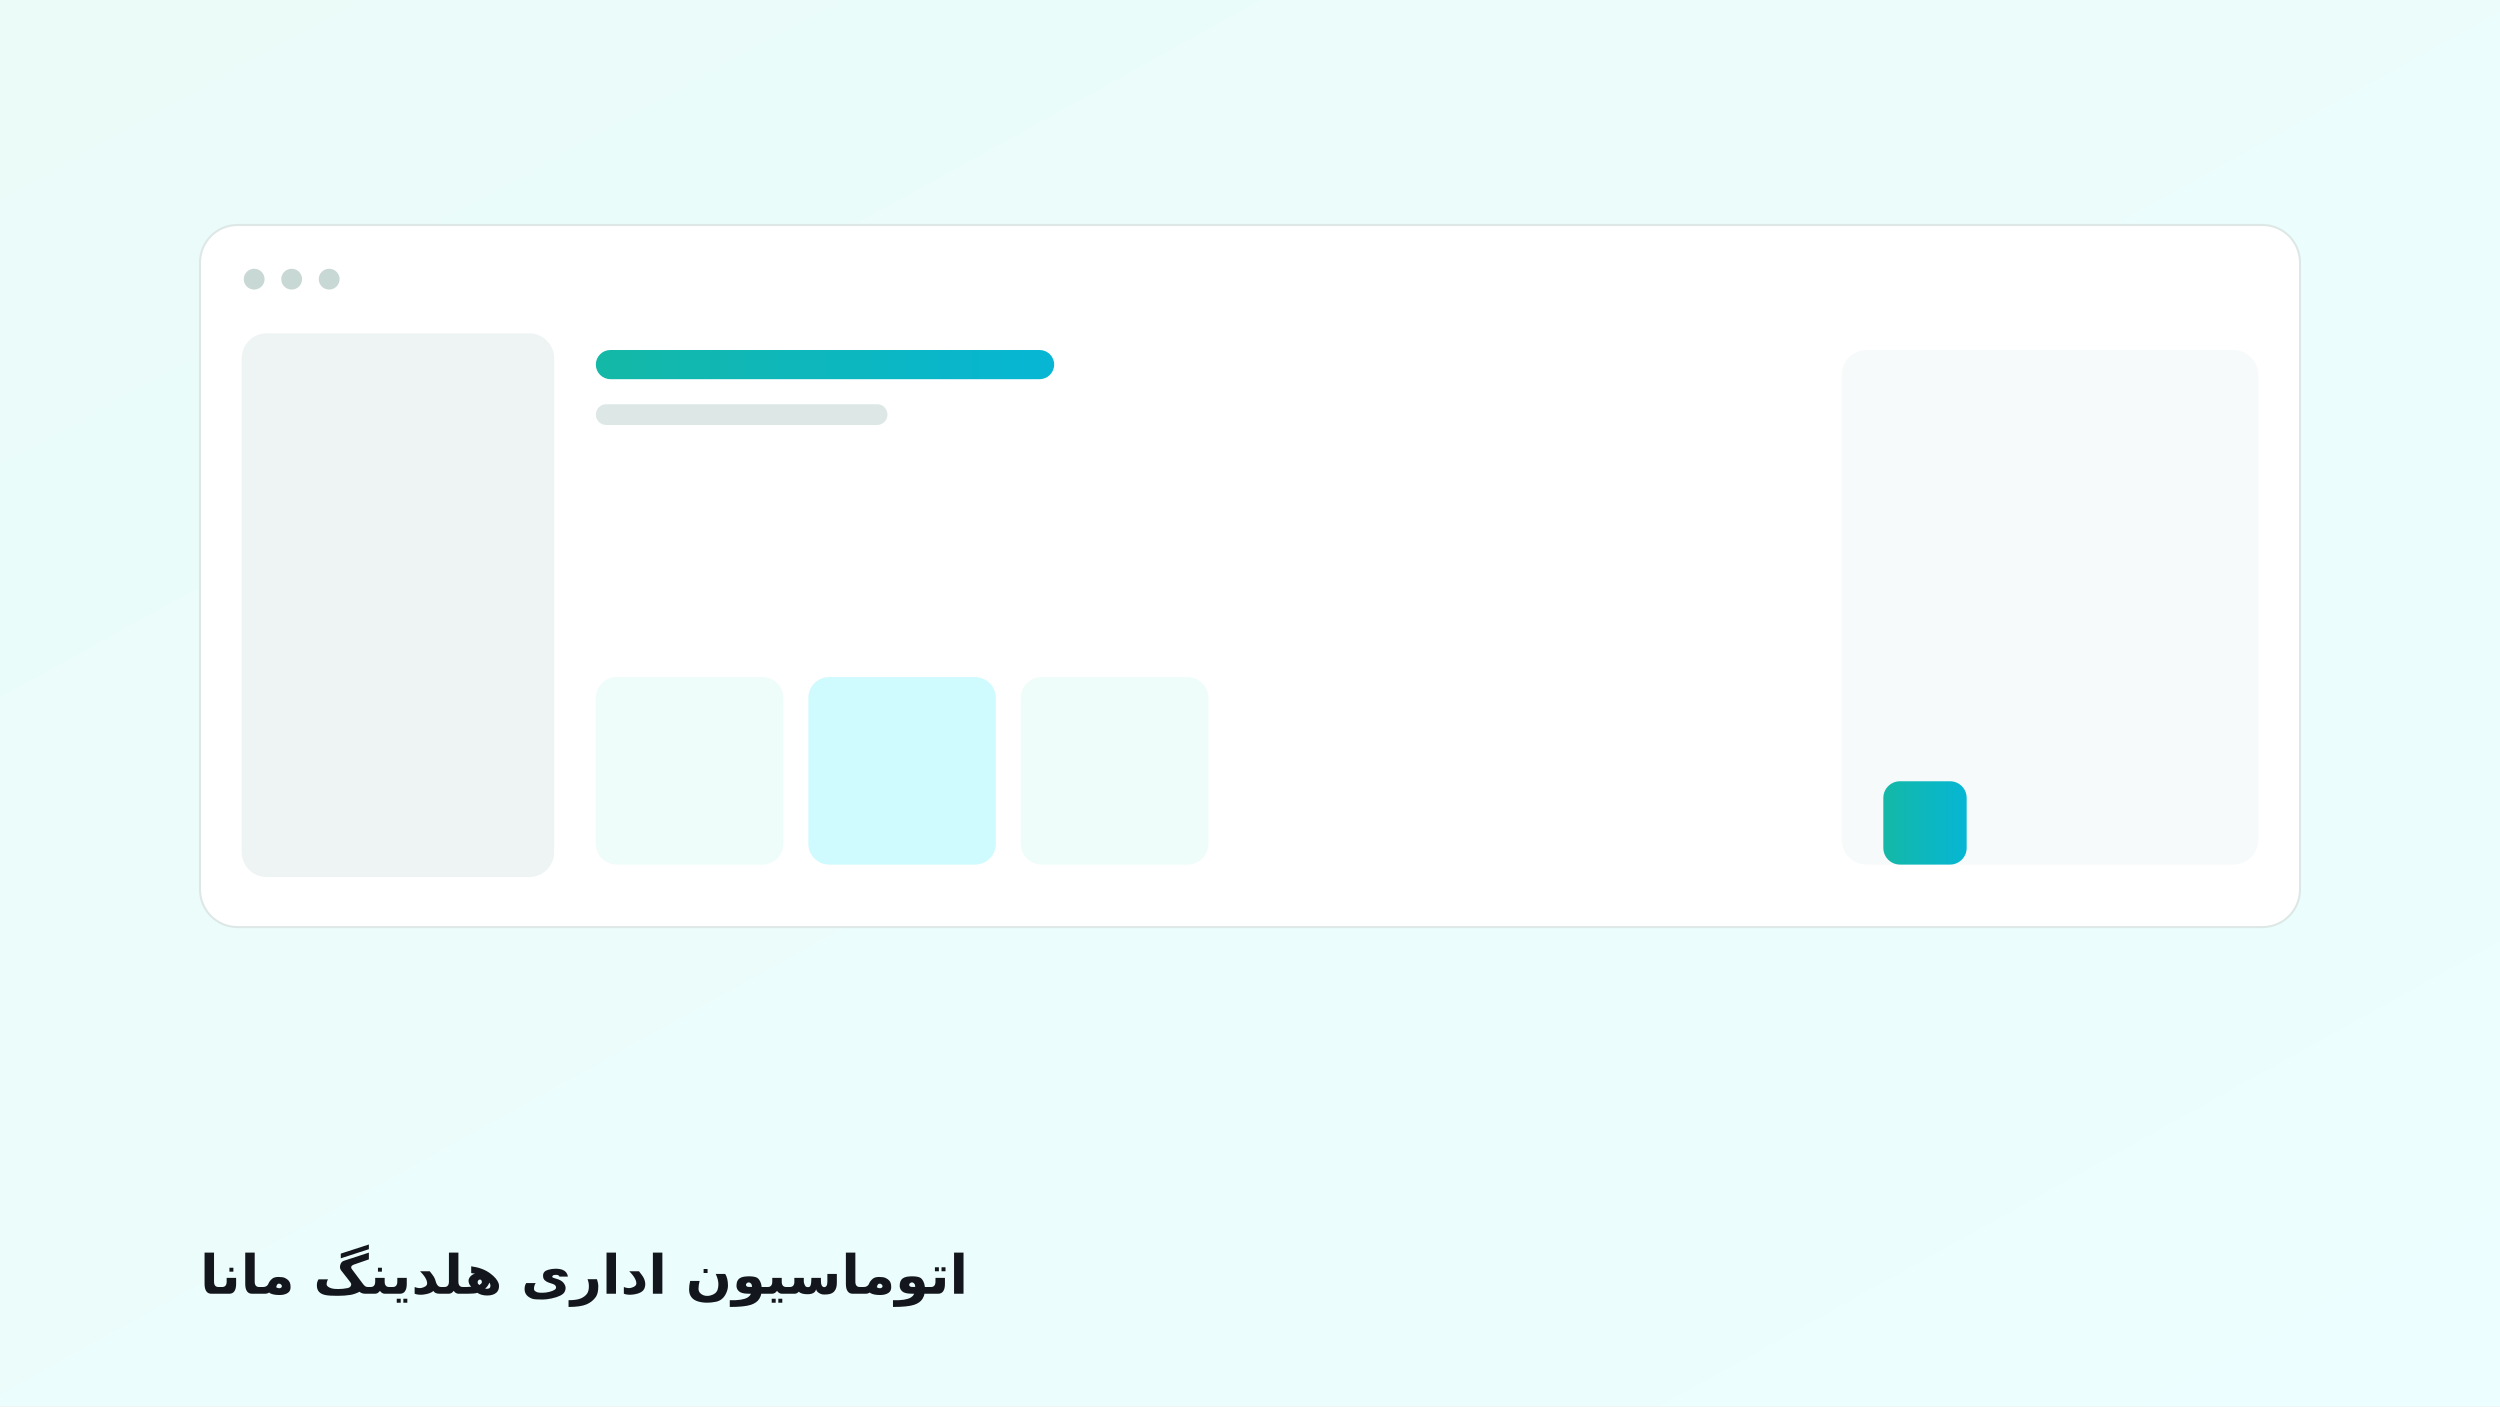
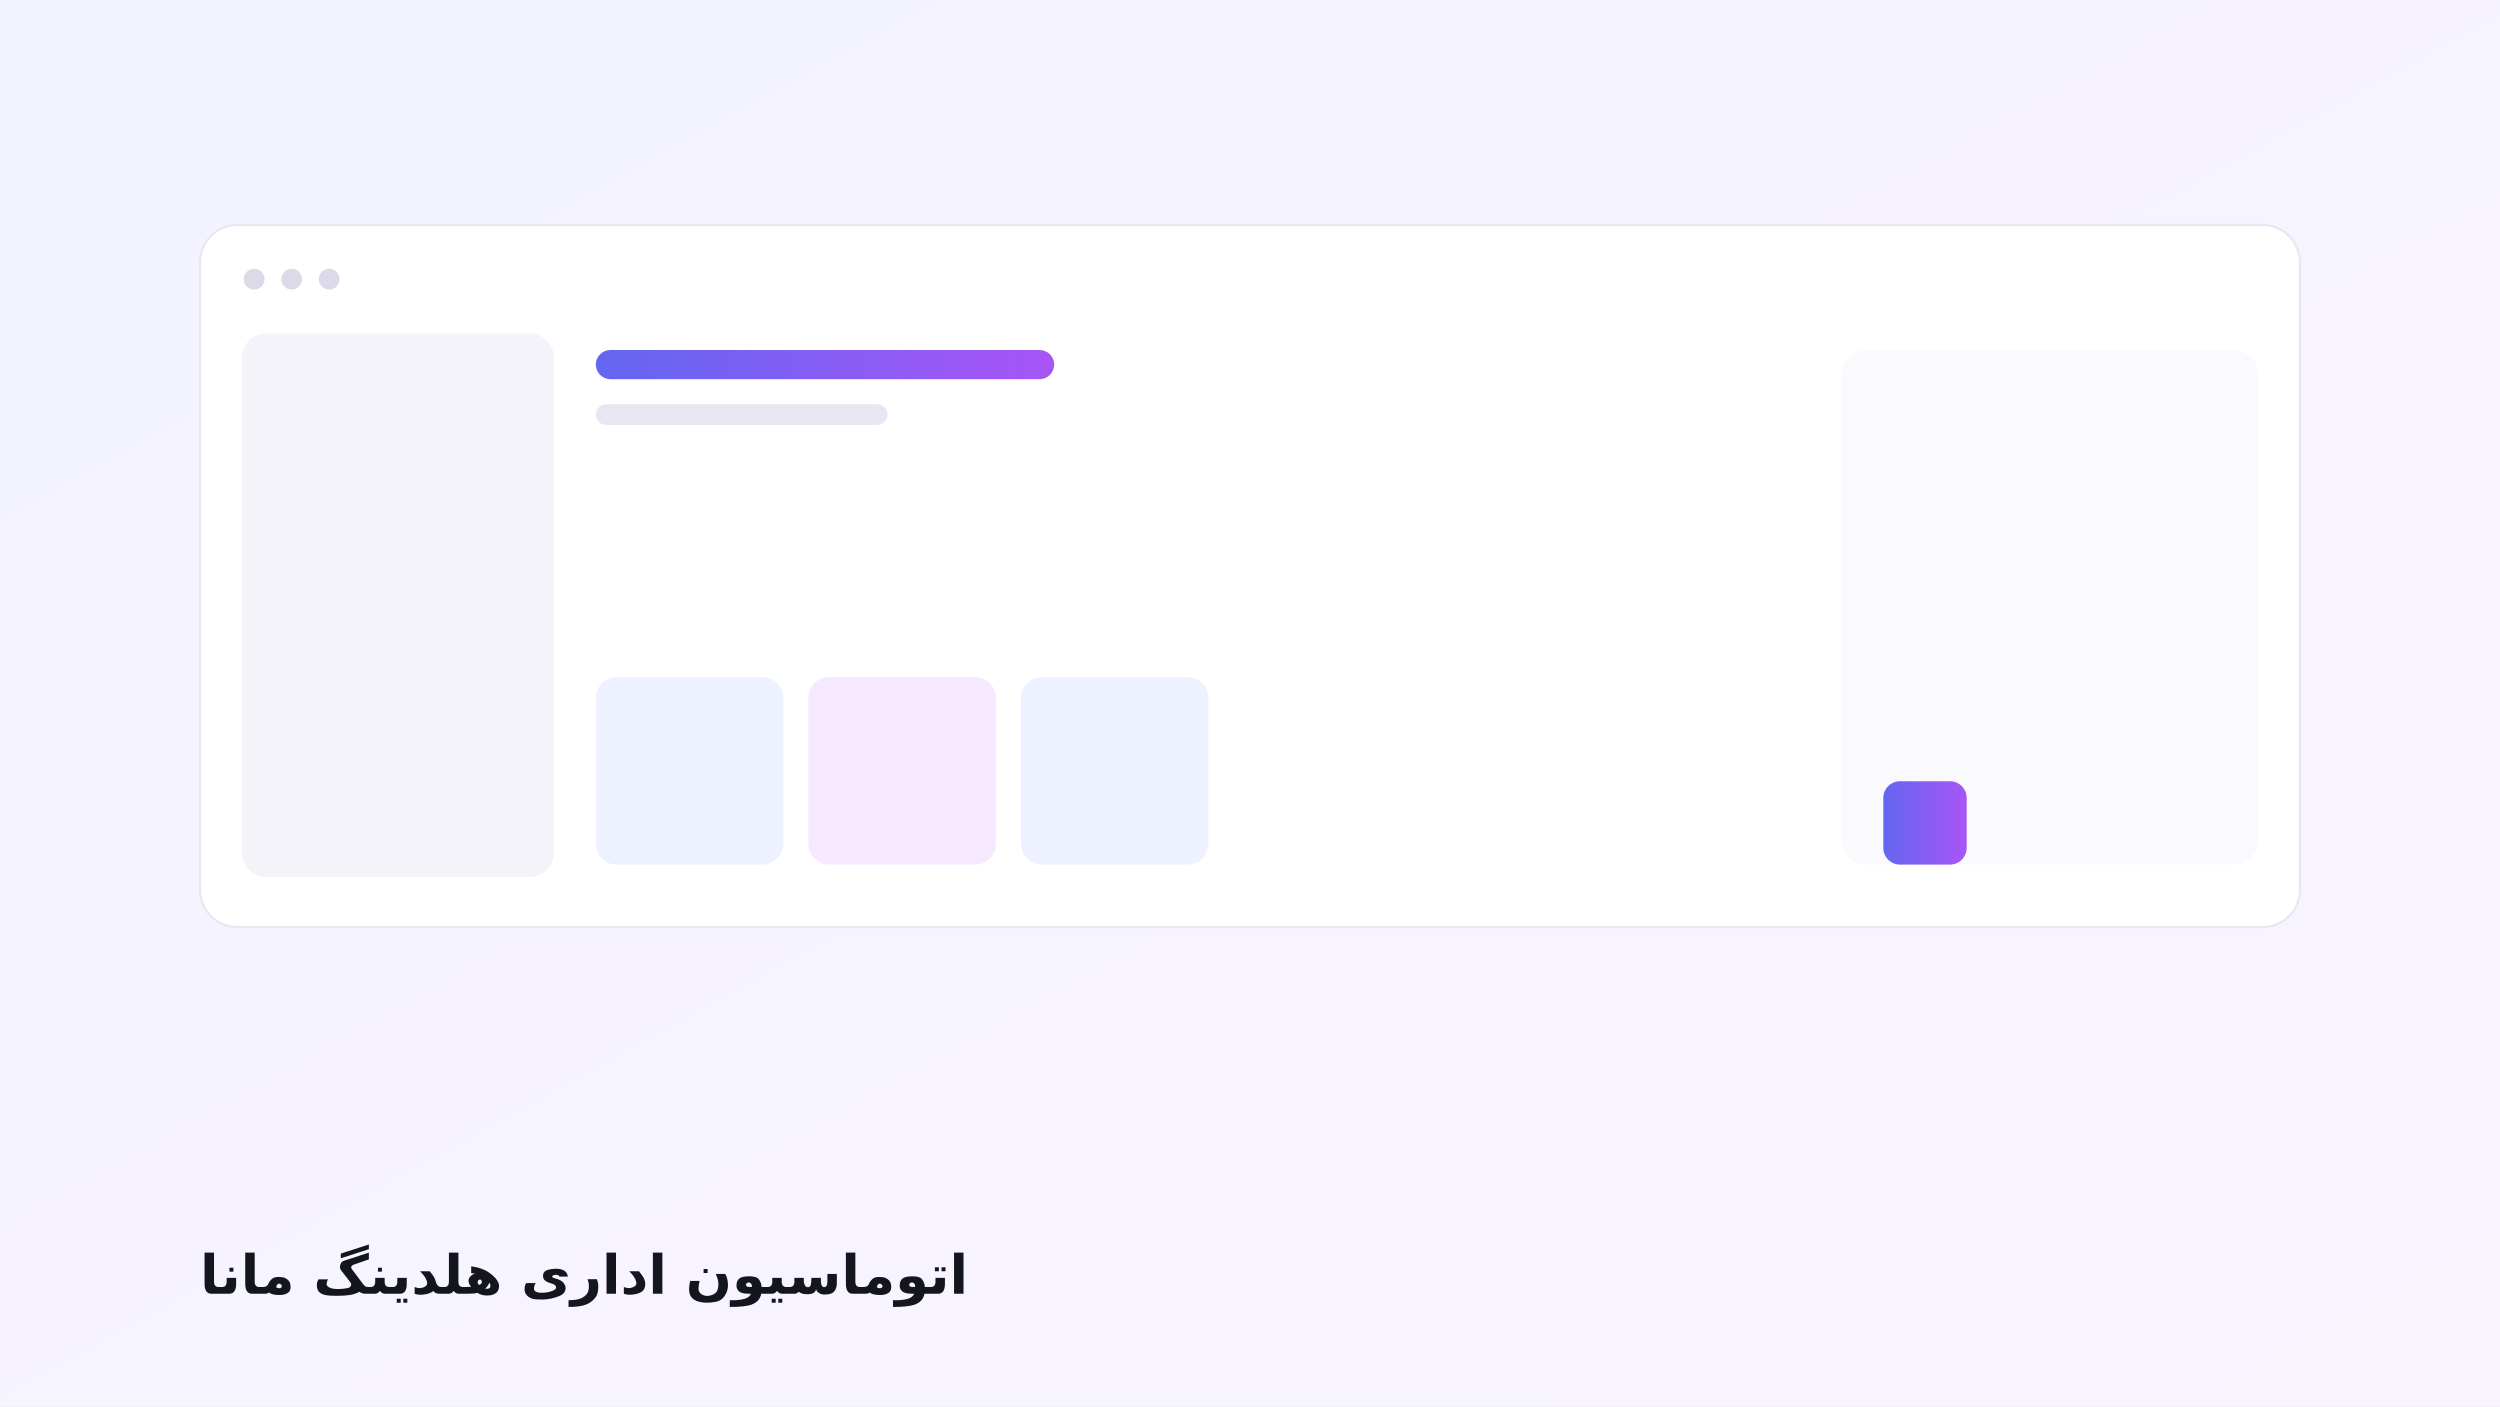
<svg xmlns="http://www.w3.org/2000/svg" width="1200" height="675" viewBox="0 0 1200 675" role="img" aria-label="اتوماسیون اداری هلدینگ مانا">
  <defs>
    <linearGradient id="bg494333" x1="0" y1="0" x2="1" y2="1">
-       <stop offset="0" stop-color="#eafbf8" />
-       <stop offset="1" stop-color="#ecfeff" />
+       <stop offset="0" stop-color="#f2f3ff" />
+       <stop offset="1" stop-color="#faf4ff" />
    </linearGradient>
    <linearGradient id="ac494333" x1="0" y1="0" x2="1" y2="0">
-       <stop offset="0" stop-color="#14b8a6" />
-       <stop offset="1" stop-color="#06b6d4" />
+       <stop offset="0" stop-color="#6366f1" />
+       <stop offset="1" stop-color="#a855f7" />
    </linearGradient>
  </defs>
  <rect width="1200" height="675" fill="url(#bg494333)" />
  <g transform="translate(96 108)">
-     <rect width="1008" height="337" rx="18" fill="#ffffff" stroke="#dde8e6" />
-     <circle cx="26" cy="26" r="5" fill="#c8d8d5" />
-     <circle cx="44" cy="26" r="5" fill="#c8d8d5" />
-     <circle cx="62" cy="26" r="5" fill="#c8d8d5" />
-     <rect x="20" y="52" width="150" height="261" rx="12" fill="#eef4f3" />
+     <rect width="1008" height="337" rx="18" fill="#ffffff" stroke="#e8e6f1" />
+     <circle cx="26" cy="26" r="5" fill="#dcd9e8" />
+     <circle cx="44" cy="26" r="5" fill="#dcd9e8" />
+     <circle cx="62" cy="26" r="5" fill="#dcd9e8" />
+     <rect x="20" y="52" width="150" height="261" rx="12" fill="#f4f3f9" />
    <rect x="190" y="60" width="220" height="14" rx="7" fill="url(#ac494333)" />
-     <rect x="190" y="86" width="140" height="10" rx="5" fill="#dde8e6" />
-     <rect x="190" y="217" width="90" height="90" rx="10" fill="#eefcfa" />
-     <rect x="292" y="217" width="90" height="90" rx="10" fill="#cffafe" />
-     <rect x="394" y="217" width="90" height="90" rx="10" fill="#eefcfa" />
-     <rect x="788" y="60" width="200" height="247" rx="12" fill="#f7fafa" />
+     <rect x="190" y="86" width="140" height="10" rx="5" fill="#e8e6f1" />
+     <rect x="190" y="217" width="90" height="90" rx="10" fill="#eef1ff" />
+     <rect x="292" y="217" width="90" height="90" rx="10" fill="#f5e8ff" />
+     <rect x="394" y="217" width="90" height="90" rx="10" fill="#eef1ff" />
+     <rect x="788" y="60" width="200" height="247" rx="12" fill="#faf9fd" />
    <rect x="808" y="267" width="40" height="40" rx="8" fill="url(#ac494333)" />
  </g>
  <text x="8%" y="621" fill="#14161d" font-family="Vazirmatn, Tahoma, sans-serif" font-size="26" font-weight="700">اتوماسیون اداری هلدینگ مانا</text>
</svg>
